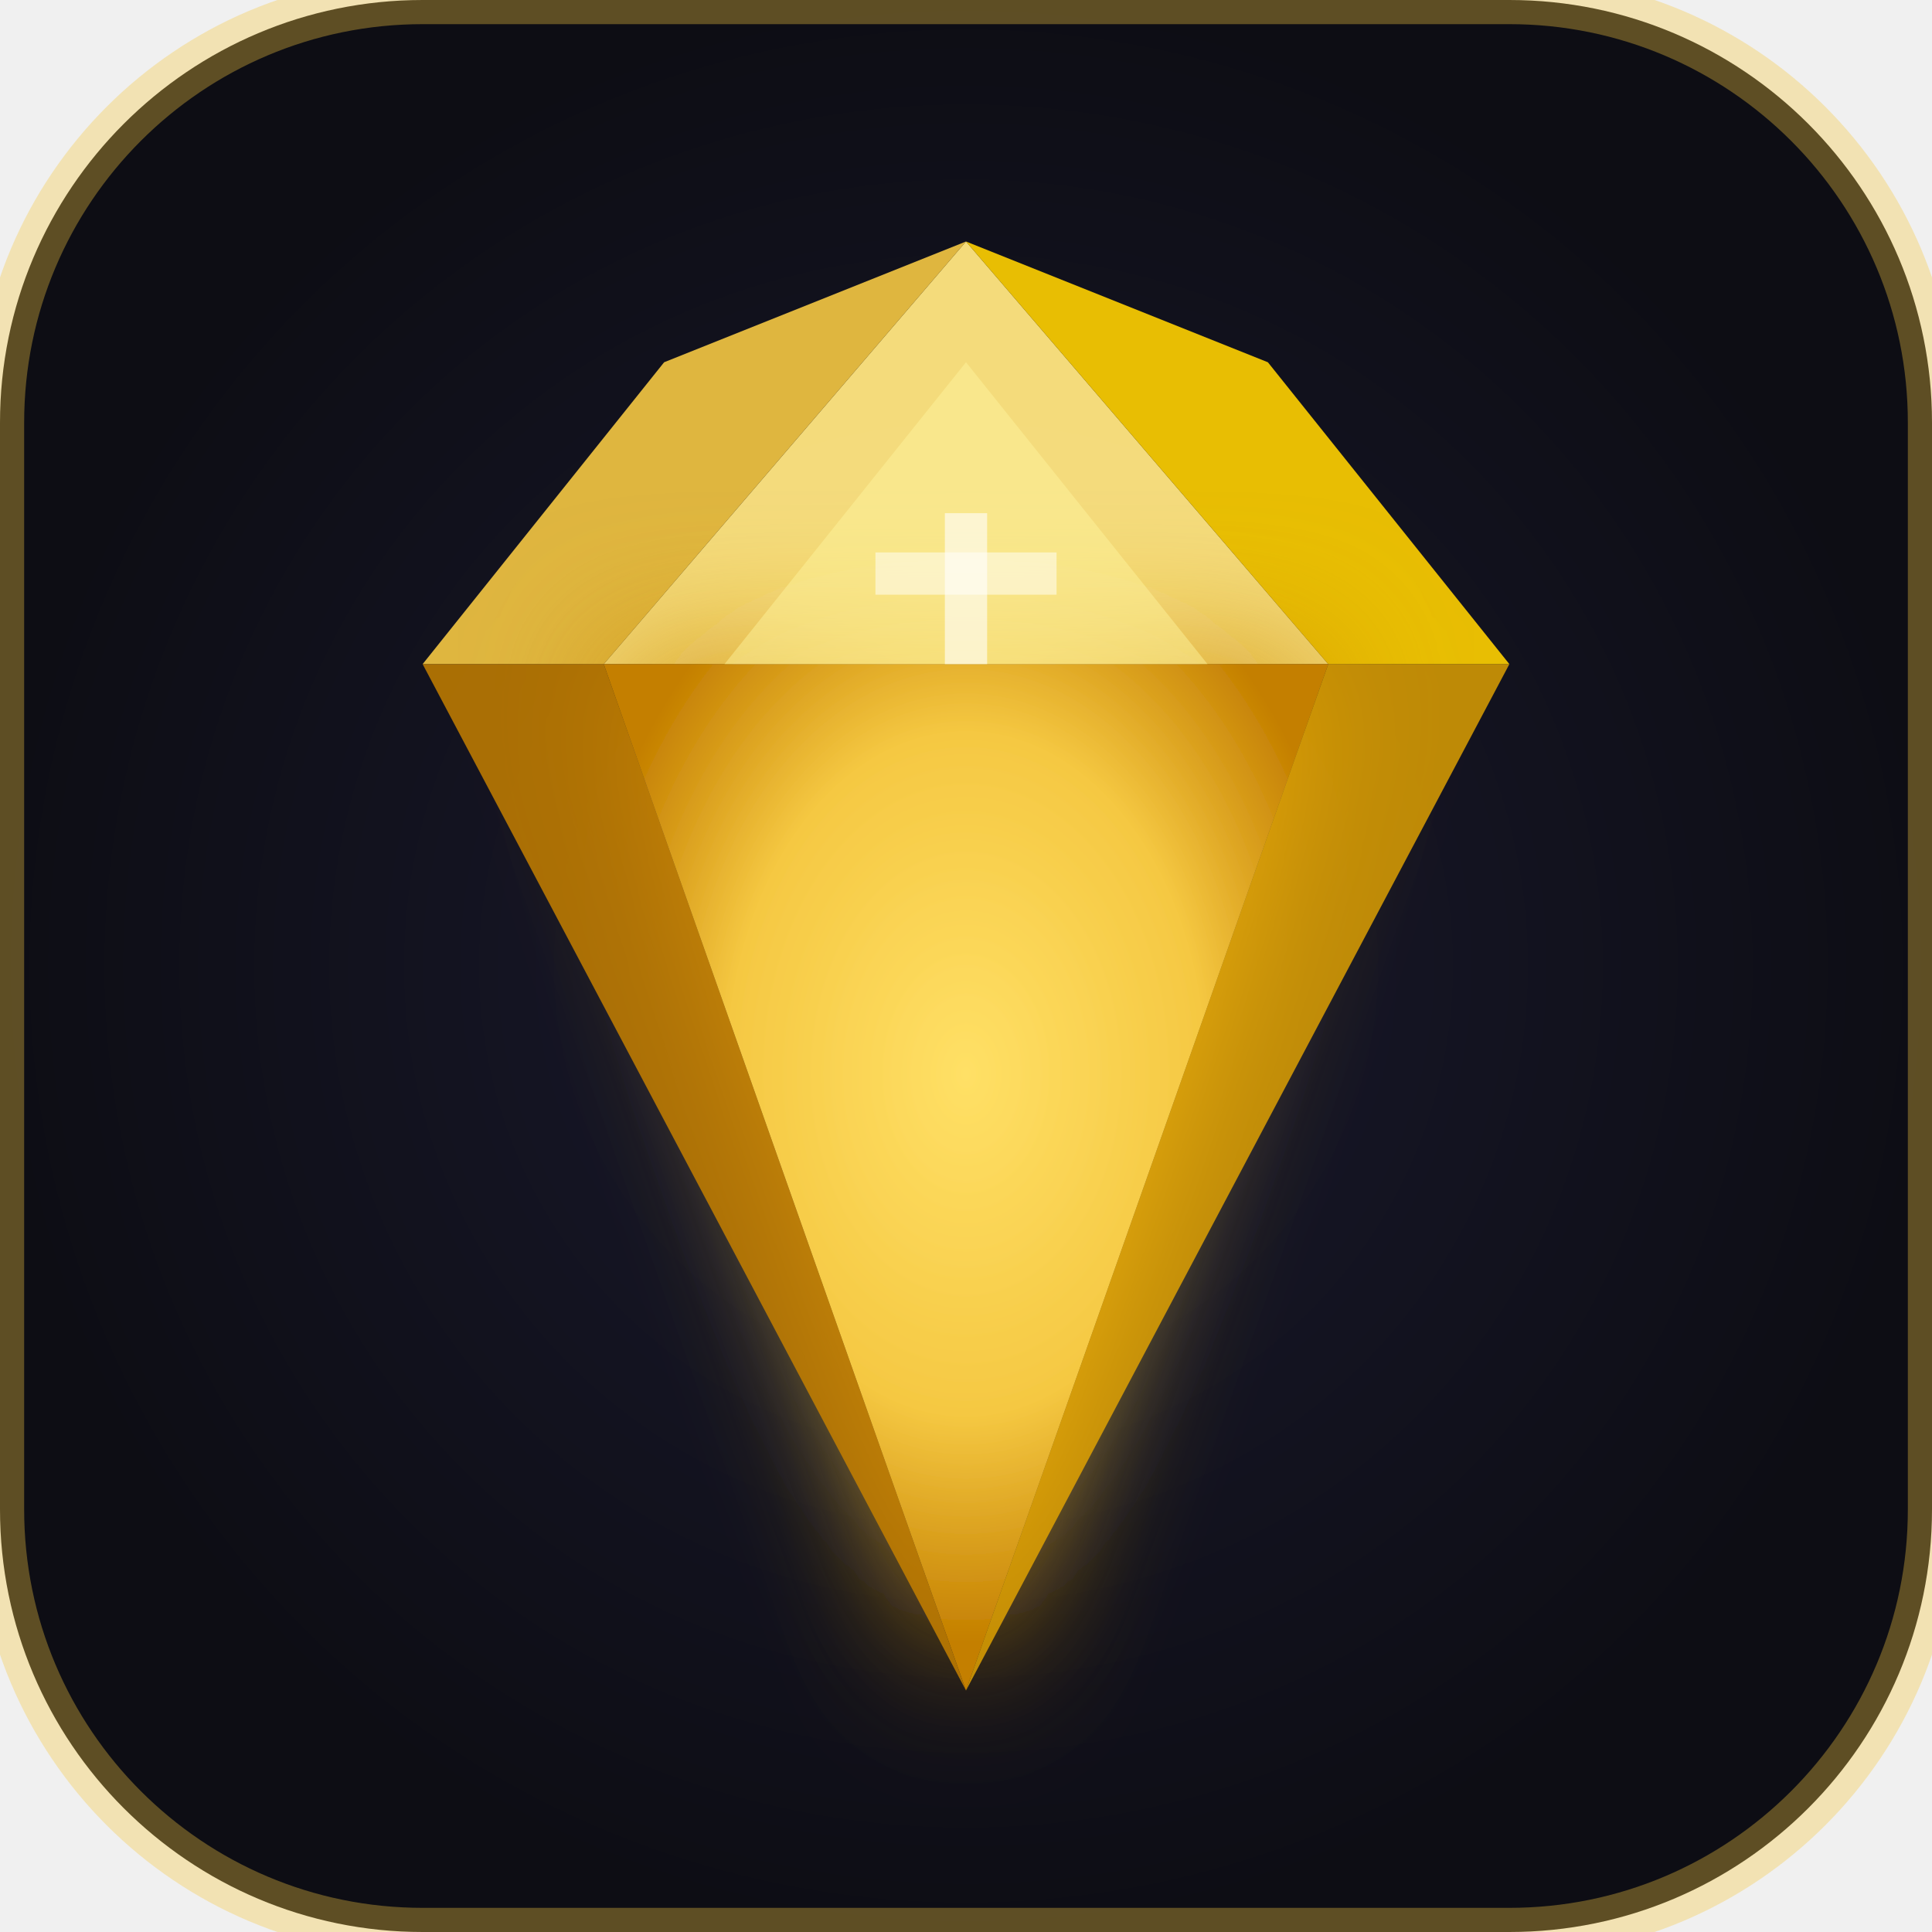
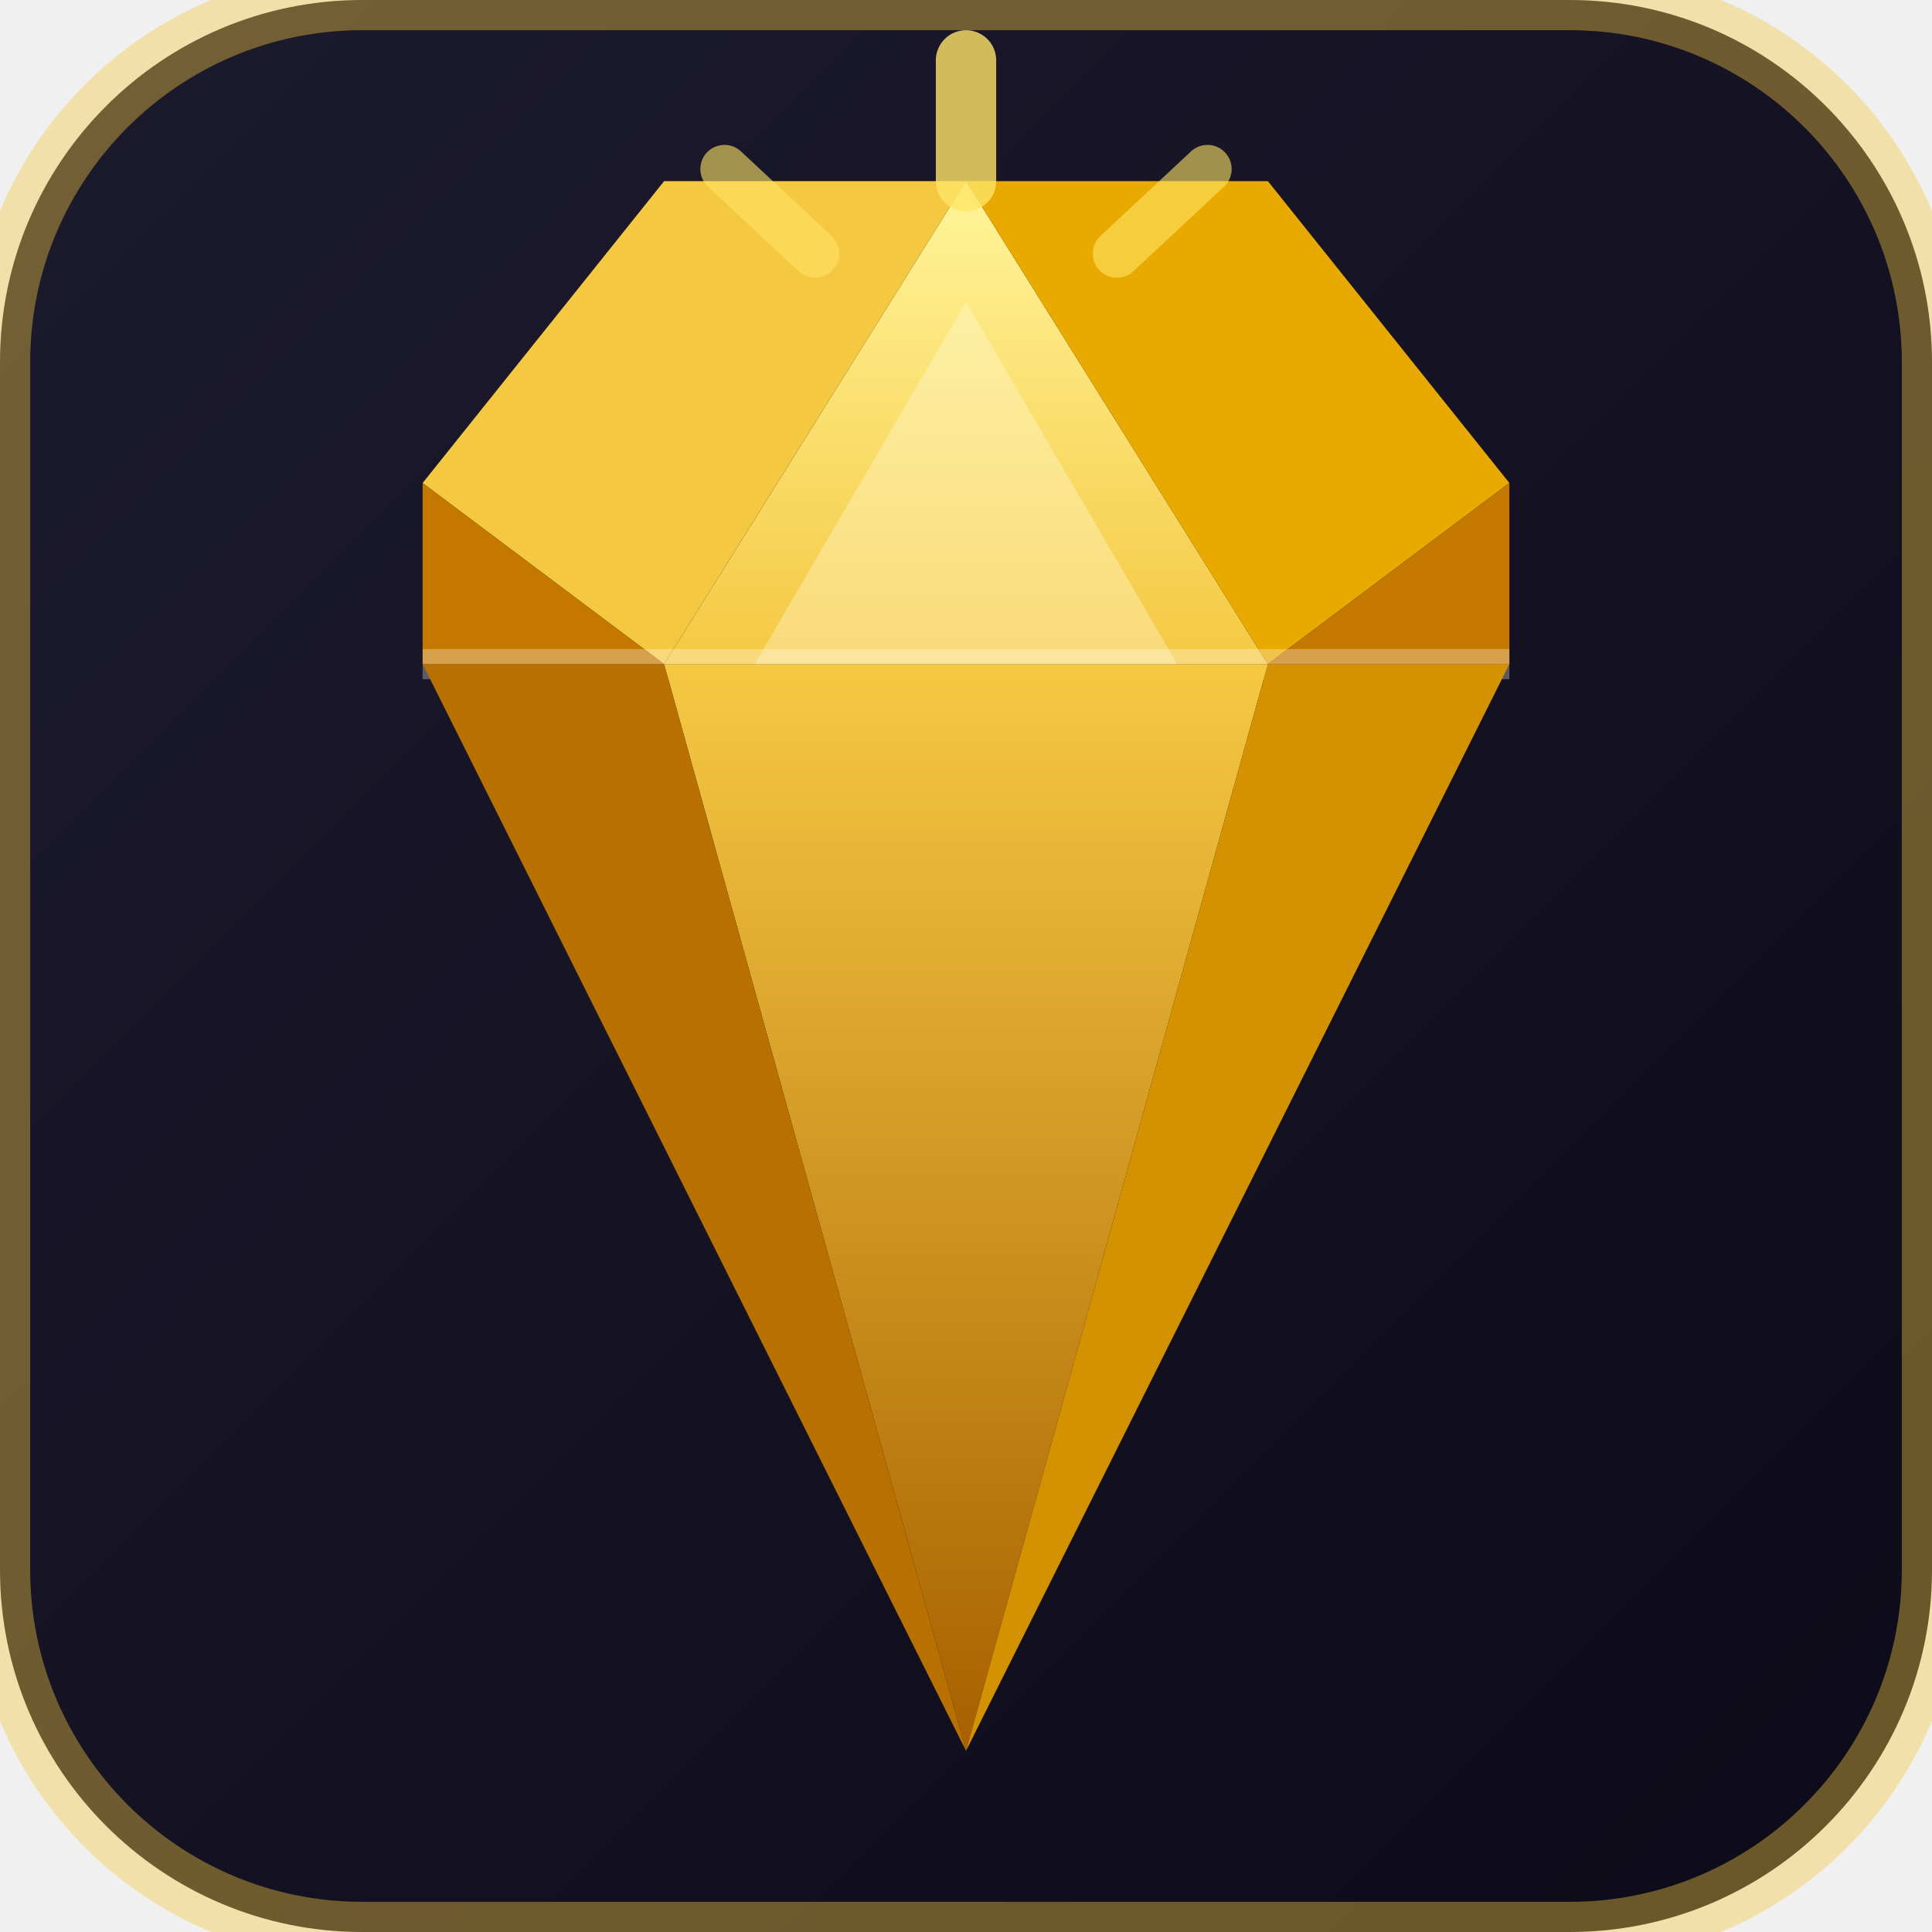
<svg xmlns="http://www.w3.org/2000/svg" viewBox="0 0 32 32">
  <defs>
-     <radialGradient id="glow" cx="50%" cy="40%" r="55%">
-       <stop offset="0%" stop-color="#ffe066" />
-       <stop offset="60%" stop-color="#f5c842" />
-       <stop offset="100%" stop-color="#c47f00" />
-     </radialGradient>
-     <radialGradient id="bg" cx="50%" cy="50%" r="50%">
-       <stop offset="0%" stop-color="#1a1a2e" />
-       <stop offset="100%" stop-color="#0d0d14" />
-     </radialGradient>
-     <filter id="f" x="-20%" y="-20%" width="140%" height="140%">
-       <feGaussianBlur stdDeviation="1.2" result="blur" />
-       <feMerge>
-         <feMergeNode in="blur" />
-         <feMergeNode in="SourceGraphic" />
-       </feMerge>
-     </filter>
+     <linearGradient id="bg" x1="0" y1="0" x2="1" y2="1">
+       <stop offset="0%" stop-color="#1c1a2e" />
+       <stop offset="100%" stop-color="#0d0b18" />
+     </linearGradient>
+     <linearGradient id="crown" x1="0" y1="0" x2="0" y2="1">
+       <stop offset="0%" stop-color="#fff59a" />
+       <stop offset="100%" stop-color="#f5c842" />
+     </linearGradient>
+     <linearGradient id="pav" x1="0" y1="0" x2="0" y2="1">
+       <stop offset="0%" stop-color="#f5c842" />
+       <stop offset="100%" stop-color="#a86000" />
+     </linearGradient>
  </defs>
-   <rect width="32" height="32" rx="7" fill="url(#bg)" />
-   <rect width="32" height="32" rx="7" fill="none" stroke="#f5c842" stroke-width="0.8" opacity="0.35" />
-   <polygon points="16,4 22,11 10,11" fill="#ffe580" opacity="0.95" />
-   <polygon points="16,4 10,11 7,11 11,6" fill="#f5c842" opacity="0.9" />
-   <polygon points="16,4 22,11 25,11 21,6" fill="#ffd000" opacity="0.9" />
-   <polygon points="10,11 22,11 16,28" fill="url(#glow)" filter="url(#f)" />
-   <polygon points="7,11 10,11 16,28" fill="#c47f00" opacity="0.85" />
-   <polygon points="25,11 22,11 16,28" fill="#e8a800" opacity="0.8" />
-   <polygon points="16,6 20,11 12,11" fill="#fff7a0" opacity="0.45" />
-   <line x1="16" y1="8.5" x2="16" y2="11" stroke="#fff" stroke-width="0.7" opacity="0.6" />
-   <line x1="14.5" y1="9.5" x2="17.5" y2="9.5" stroke="#fff" stroke-width="0.7" opacity="0.5" />
+   <rect width="32" height="32" rx="6" fill="url(#bg)" />
+   <rect width="32" height="32" rx="6" fill="none" stroke="#f5c842" stroke-width="1" opacity="0.4" />
+   <polygon points="16,3 21,11 11,11" fill="url(#crown)" />
+   <polygon points="16,3 11,11 7,8 11,3" fill="#f5c842" />
+   <polygon points="16,3 21,11 25,8 21,3" fill="#e8aa00" />
+   <polygon points="7,8 11,11 7,11" fill="#c47800" />
+   <polygon points="25,8 21,11 25,11" fill="#c47800" />
+   <line x1="7" y1="11" x2="25" y2="11" stroke="#fff" stroke-width="0.5" opacity="0.3" />
+   <polygon points="11,11 21,11 16,29" fill="url(#pav)" />
+   <polygon points="7,11 11,11 16,29" fill="#b87000" />
+   <polygon points="25,11 21,11 16,29" fill="#d49200" />
+   <polygon points="16,5 19.5,11 12.5,11" fill="#fffde0" opacity="0.35" />
+   <line x1="16" y1="3" x2="16" y2="1" stroke="#ffe566" stroke-width="1" stroke-linecap="round" opacity="0.8" />
+   <line x1="13.5" y1="4.2" x2="12" y2="2.8" stroke="#ffe566" stroke-width="0.8" stroke-linecap="round" opacity="0.6" />
+   <line x1="18.5" y1="4.2" x2="20" y2="2.8" stroke="#ffe566" stroke-width="0.8" stroke-linecap="round" opacity="0.6" />
</svg>
